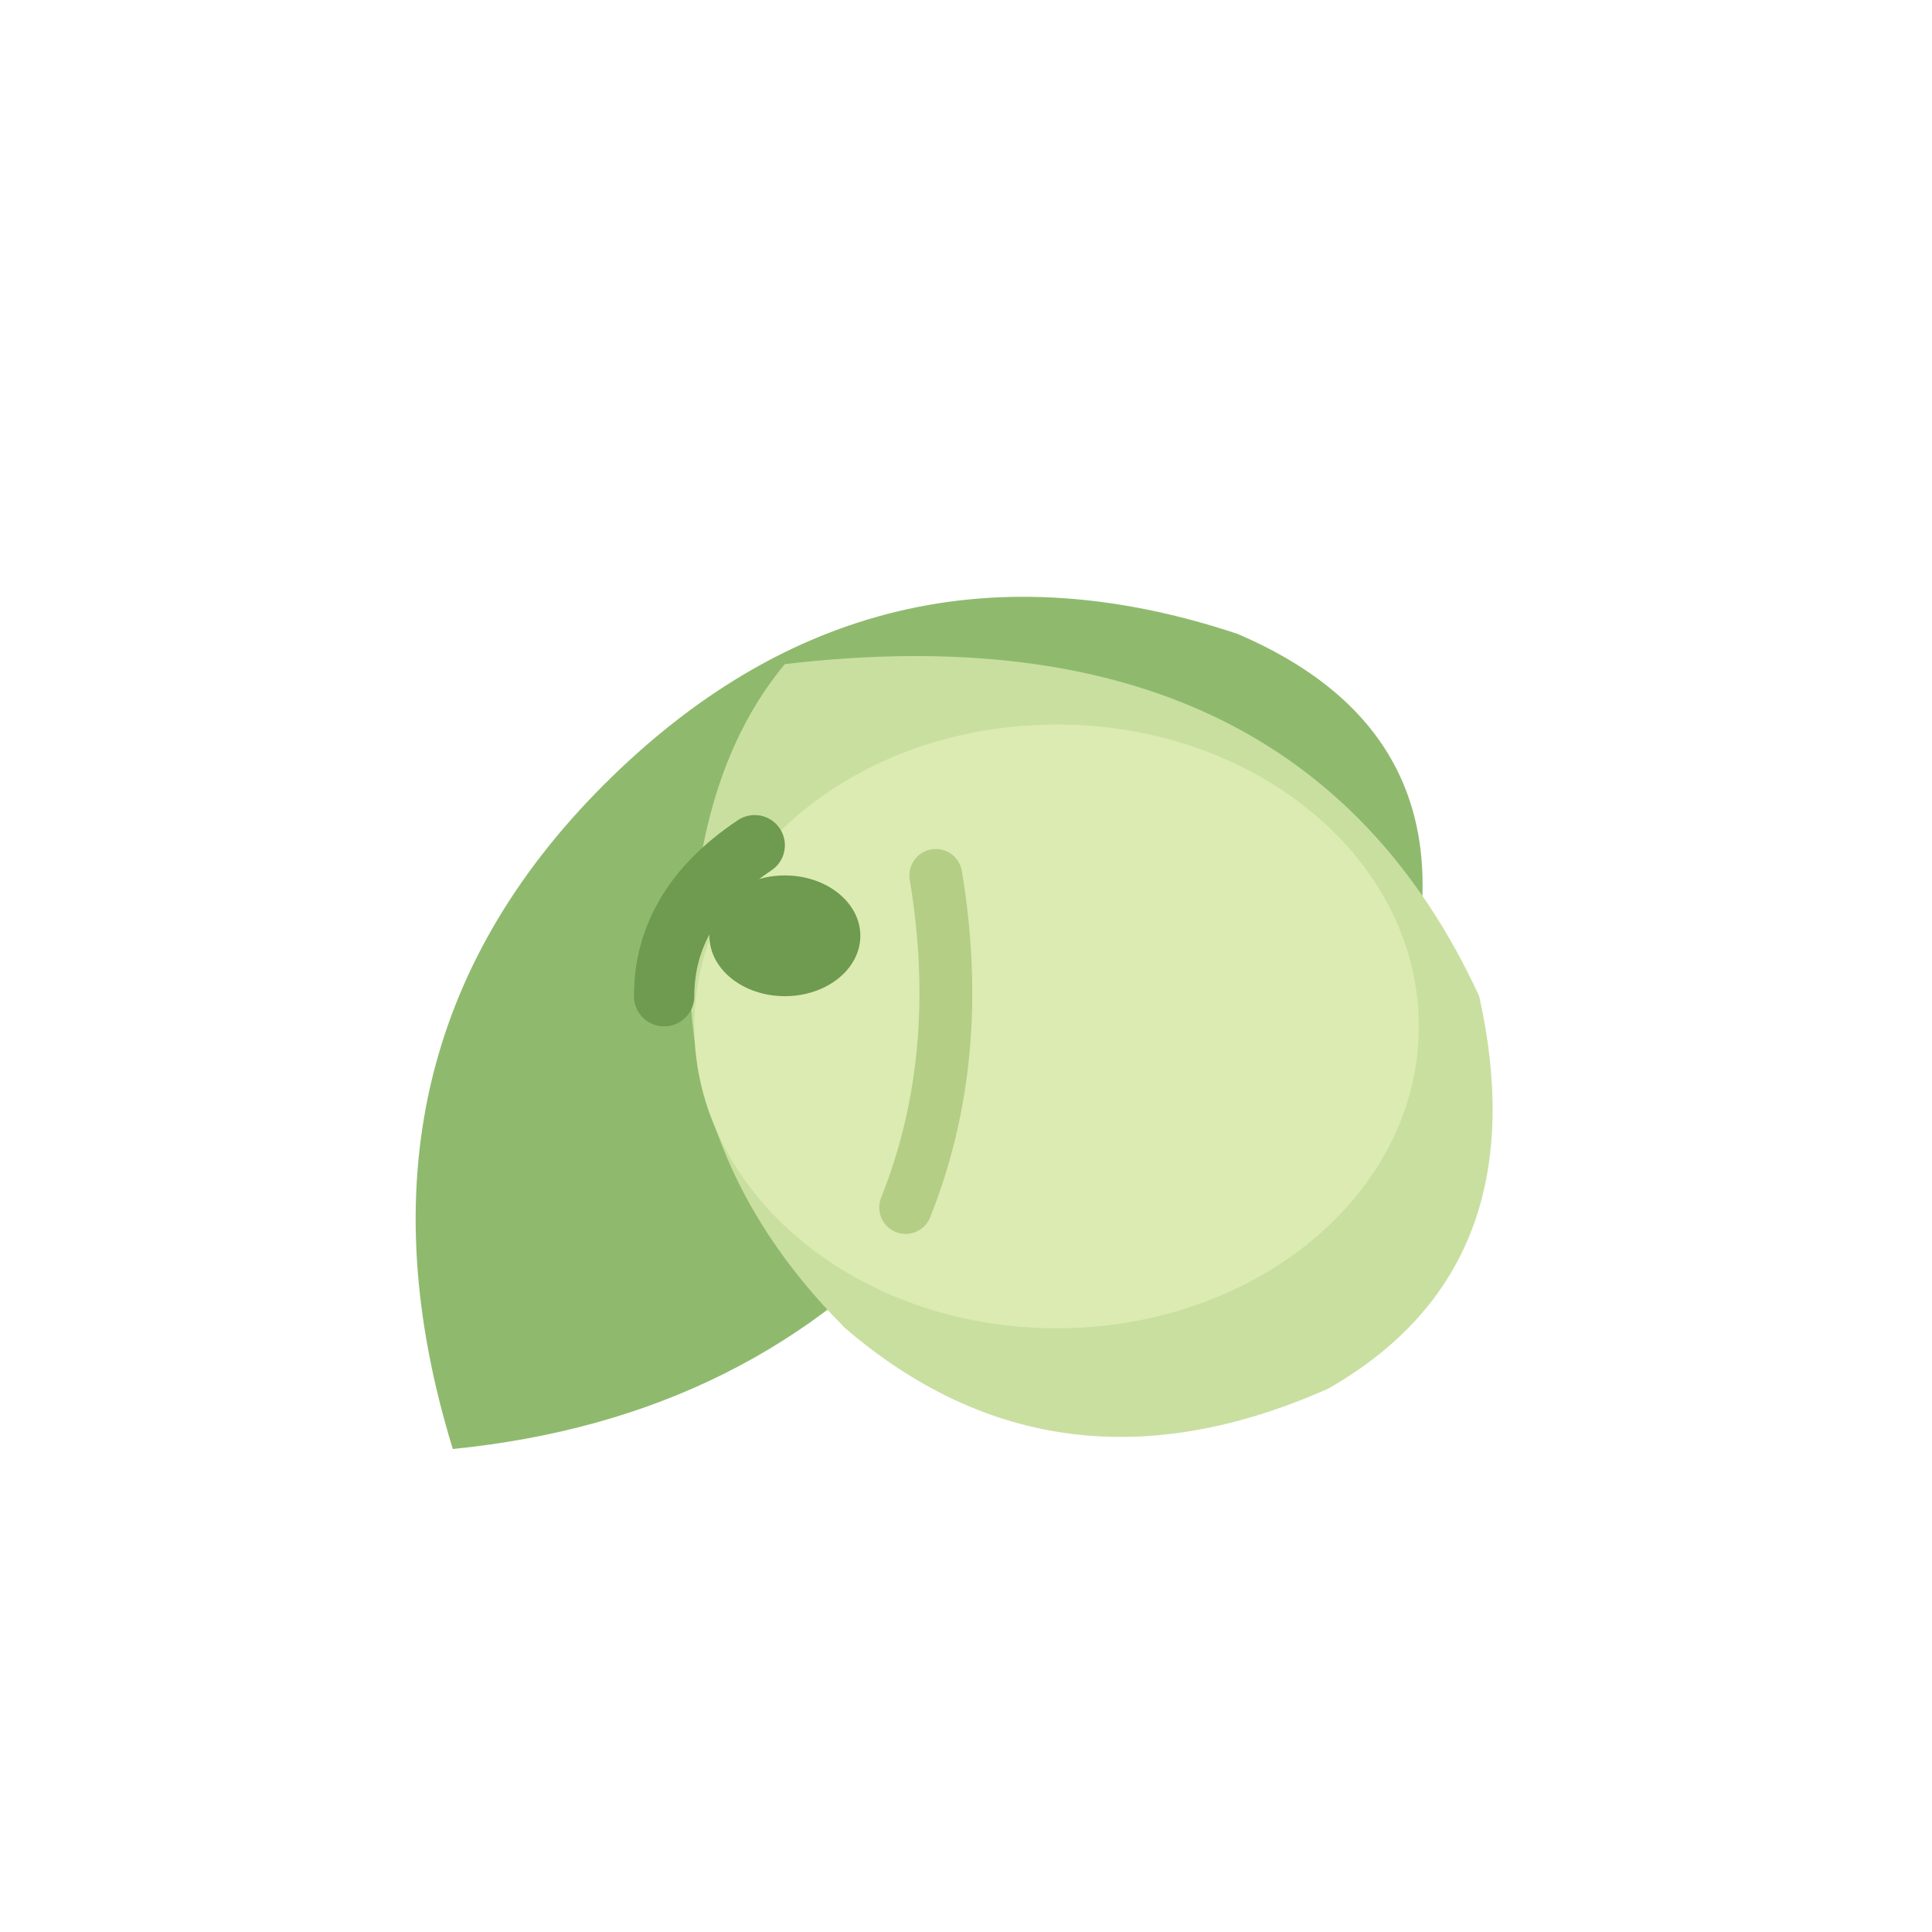
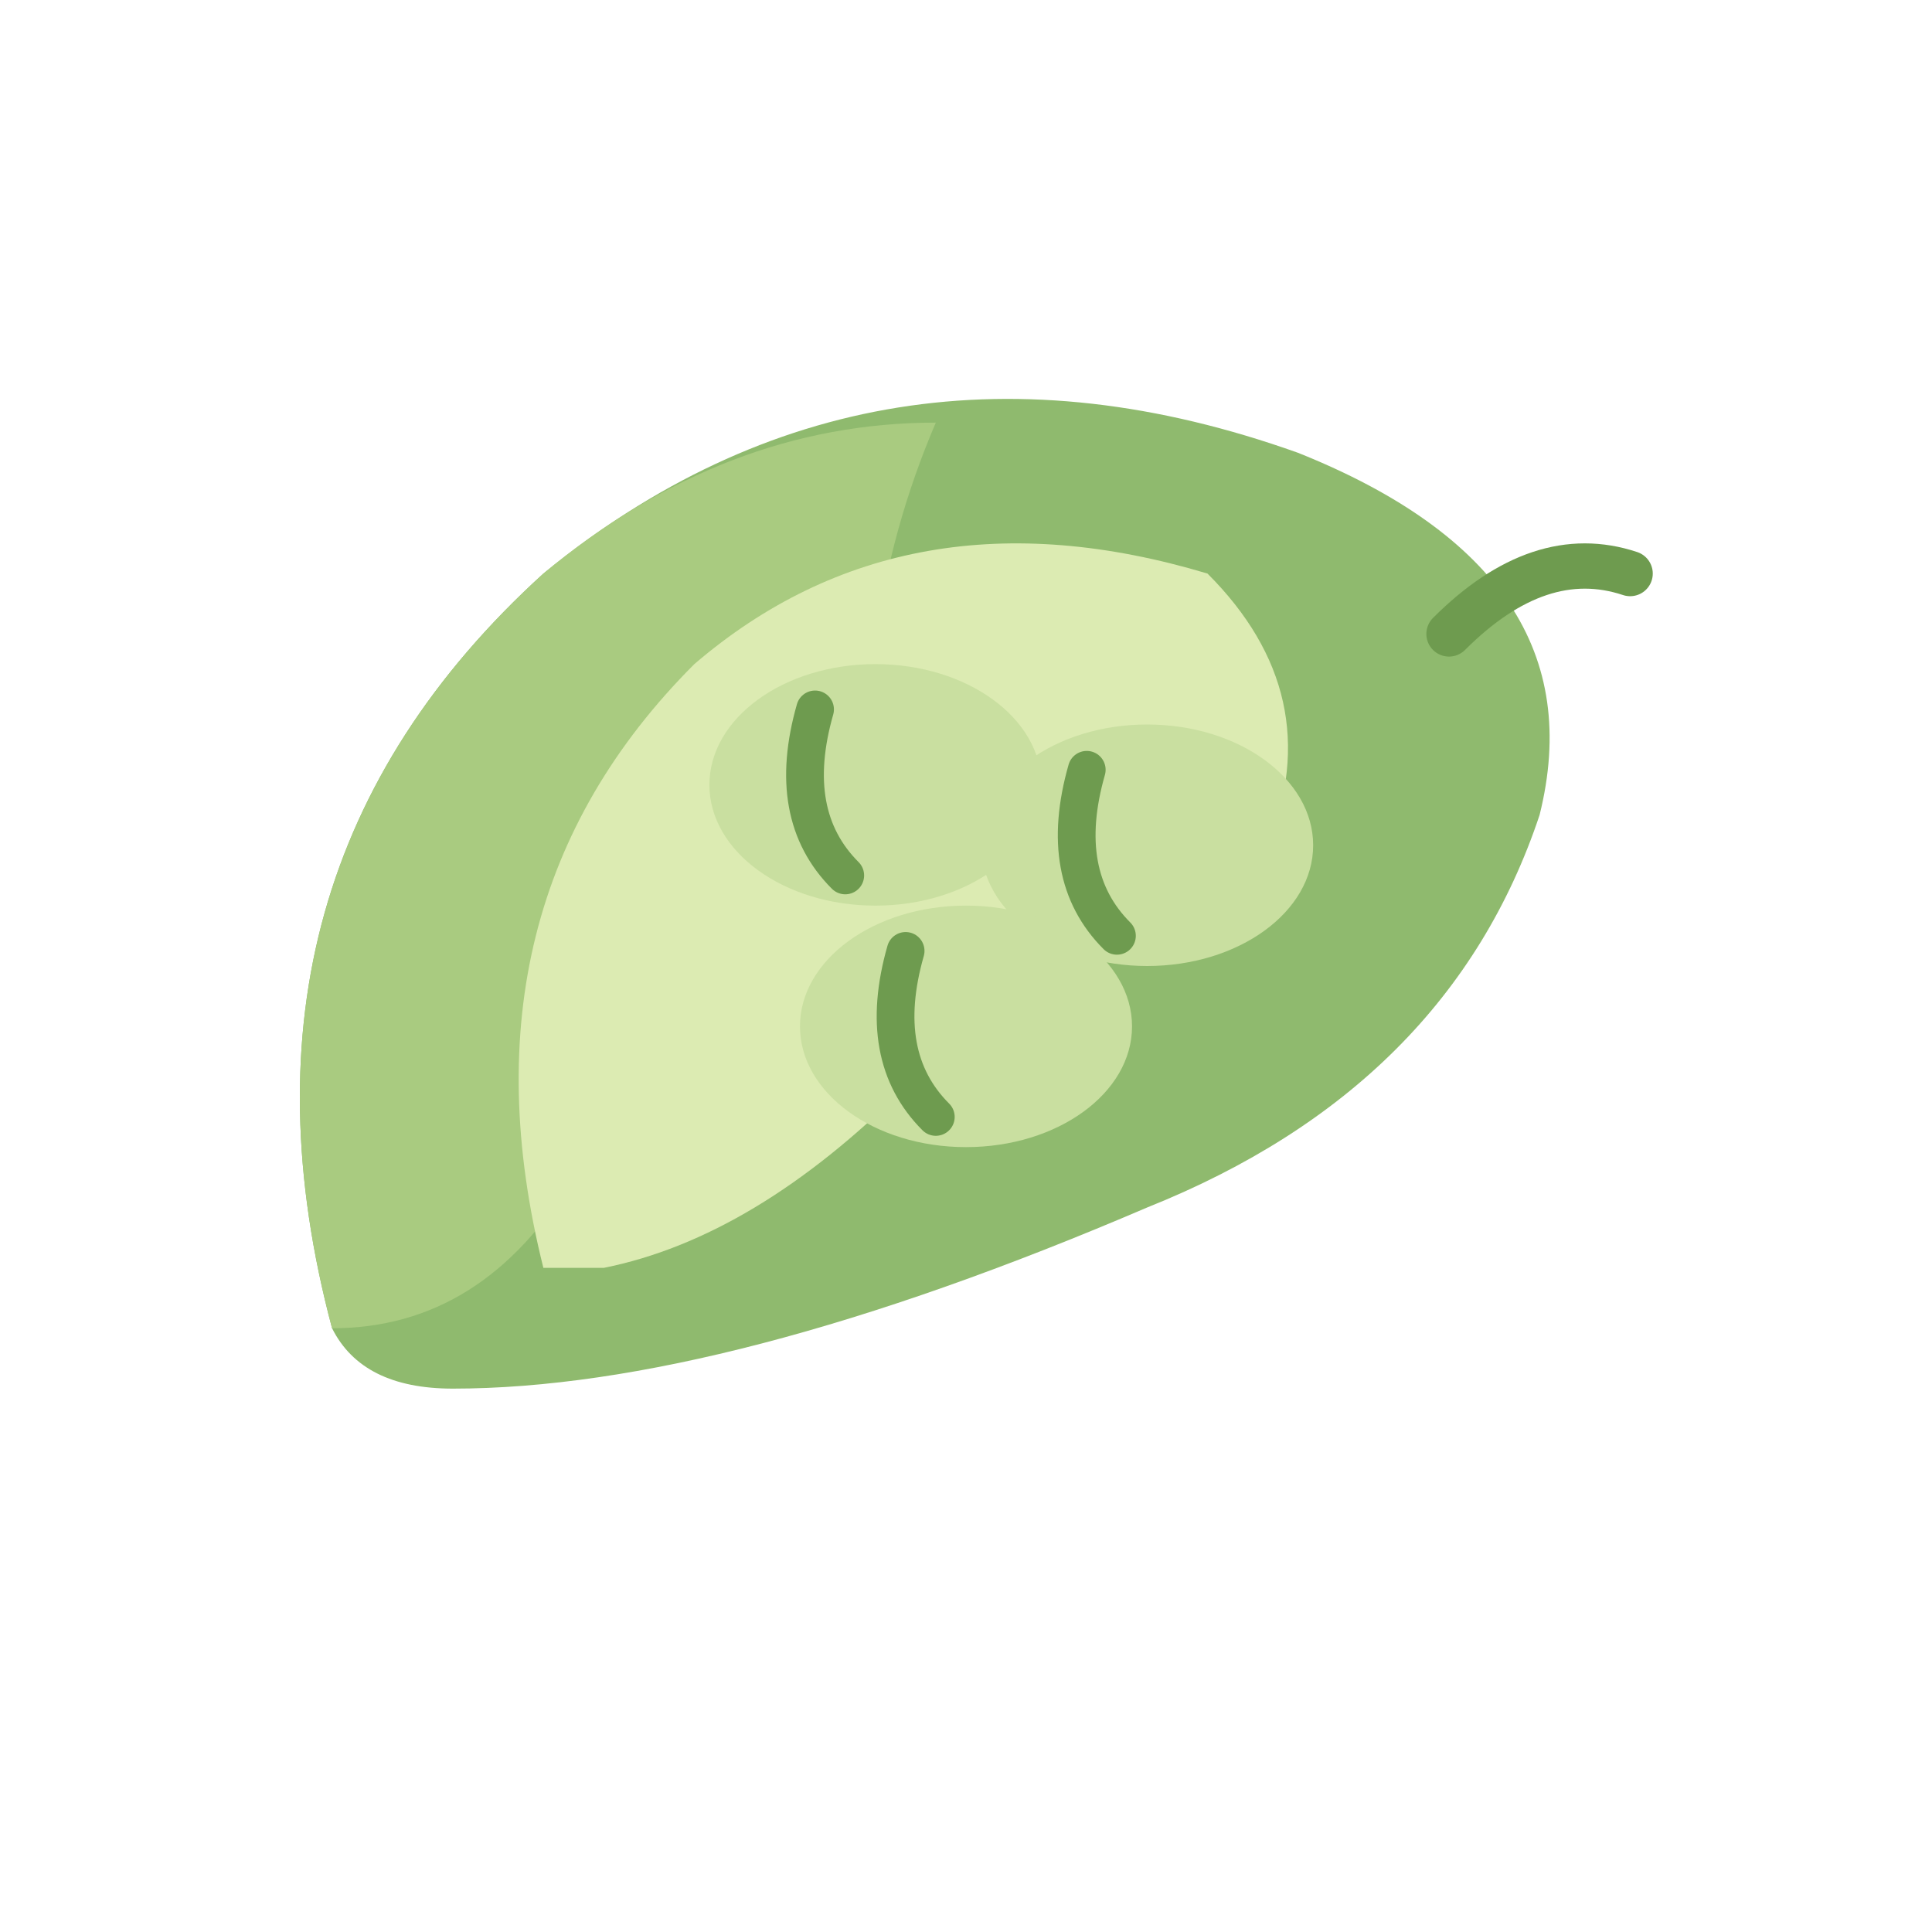
<svg xmlns="http://www.w3.org/2000/svg" viewBox="0 0 128 128">
-   <path d="M30 96 Q22 70 40 52 Q58 34 82 42 Q96 48 94 62 Q74 66 62 80 Q50 94 30 96 Z" fill="#8FBA6E" />
-   <path d="M52 44 Q86 40 98 66 Q102 84 88 92 Q70 100 56 88 Q44 76 46 60 Q47 50 52 44 Z" fill="#C9DFA0" />
-   <ellipse cx="70" cy="68" rx="24" ry="20" fill="#DCEBB2" />
-   <path d="M50 56 Q44 60 44 66" fill="none" stroke="#6E9B4F" stroke-width="4" stroke-linecap="round" />
-   <ellipse cx="52" cy="62" rx="5" ry="4" fill="#6E9B4F" />
-   <path d="M62 58 Q64 70 60 80" fill="none" stroke="#B4CE85" stroke-width="3.5" stroke-linecap="round" />
+   <path d="M22 88 Q14 58 36 38 Q58 20 86 30 Q106 38 102 54 Q96 72 76 80 Q48 92 30 92 Q24 92 22 88 Z" fill="#8FBA6E" />
+   <path d="M22 88 Q14 58 36 38 Q48 28 62 28 Q56 42 58 58 Q44 66 38 78 Q32 88 22 88 Z" fill="#A9CB80" />
+   <path d="M36 84 Q30 60 46 44 Q60 32 80 38 Q88 46 84 56 Q70 62 60 72 Q50 82 40 84 Z" fill="#DCEBB2" />
+   <ellipse cx="58" cy="52" rx="11" ry="8" fill="#C9DFA0" />
+   <ellipse cx="76" cy="56" rx="11" ry="8" fill="#C9DFA0" />
+   <ellipse cx="64" cy="68" rx="11" ry="8" fill="#C9DFA0" />
+   <path d="M54 47 Q52 54 56 58 M72 51 Q70 58 74 62 M60 63 Q58 70 62 74" fill="none" stroke="#6E9B4F" stroke-width="2.5" stroke-linecap="round" />
+   <path d="M96 42 Q102 36 108 38" fill="none" stroke="#6E9B4F" stroke-width="3" stroke-linecap="round" />
</svg>
